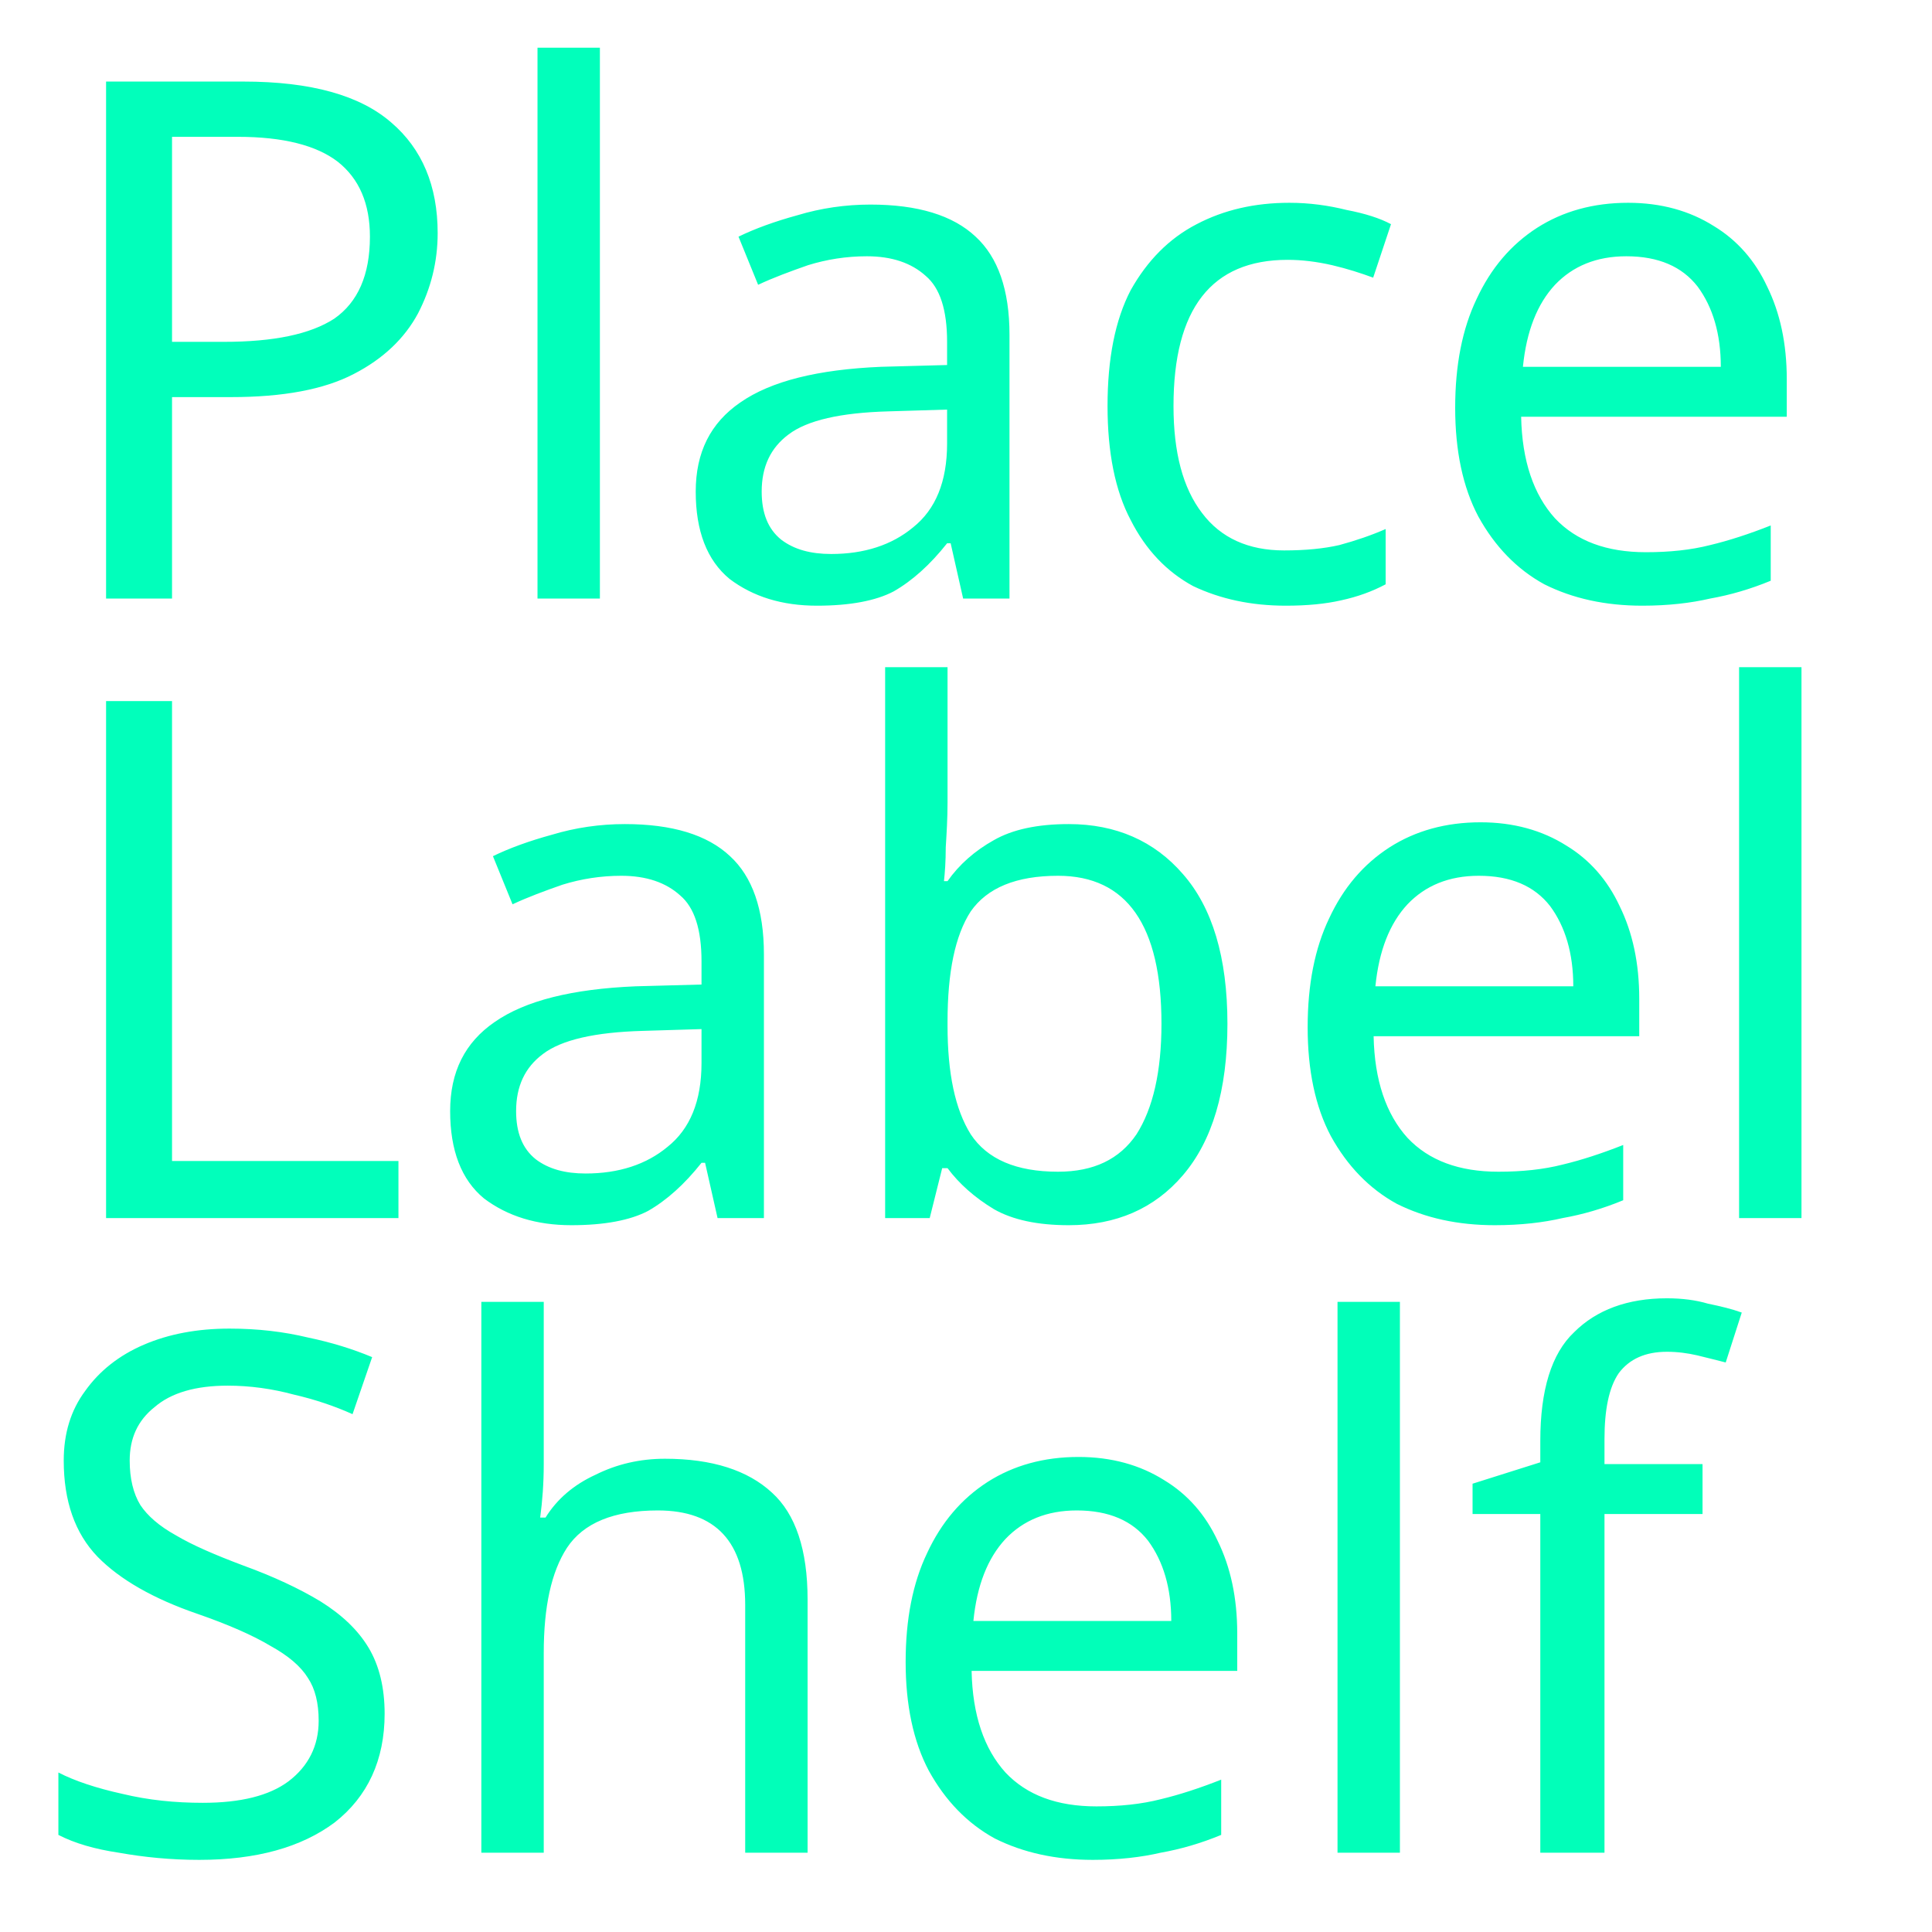
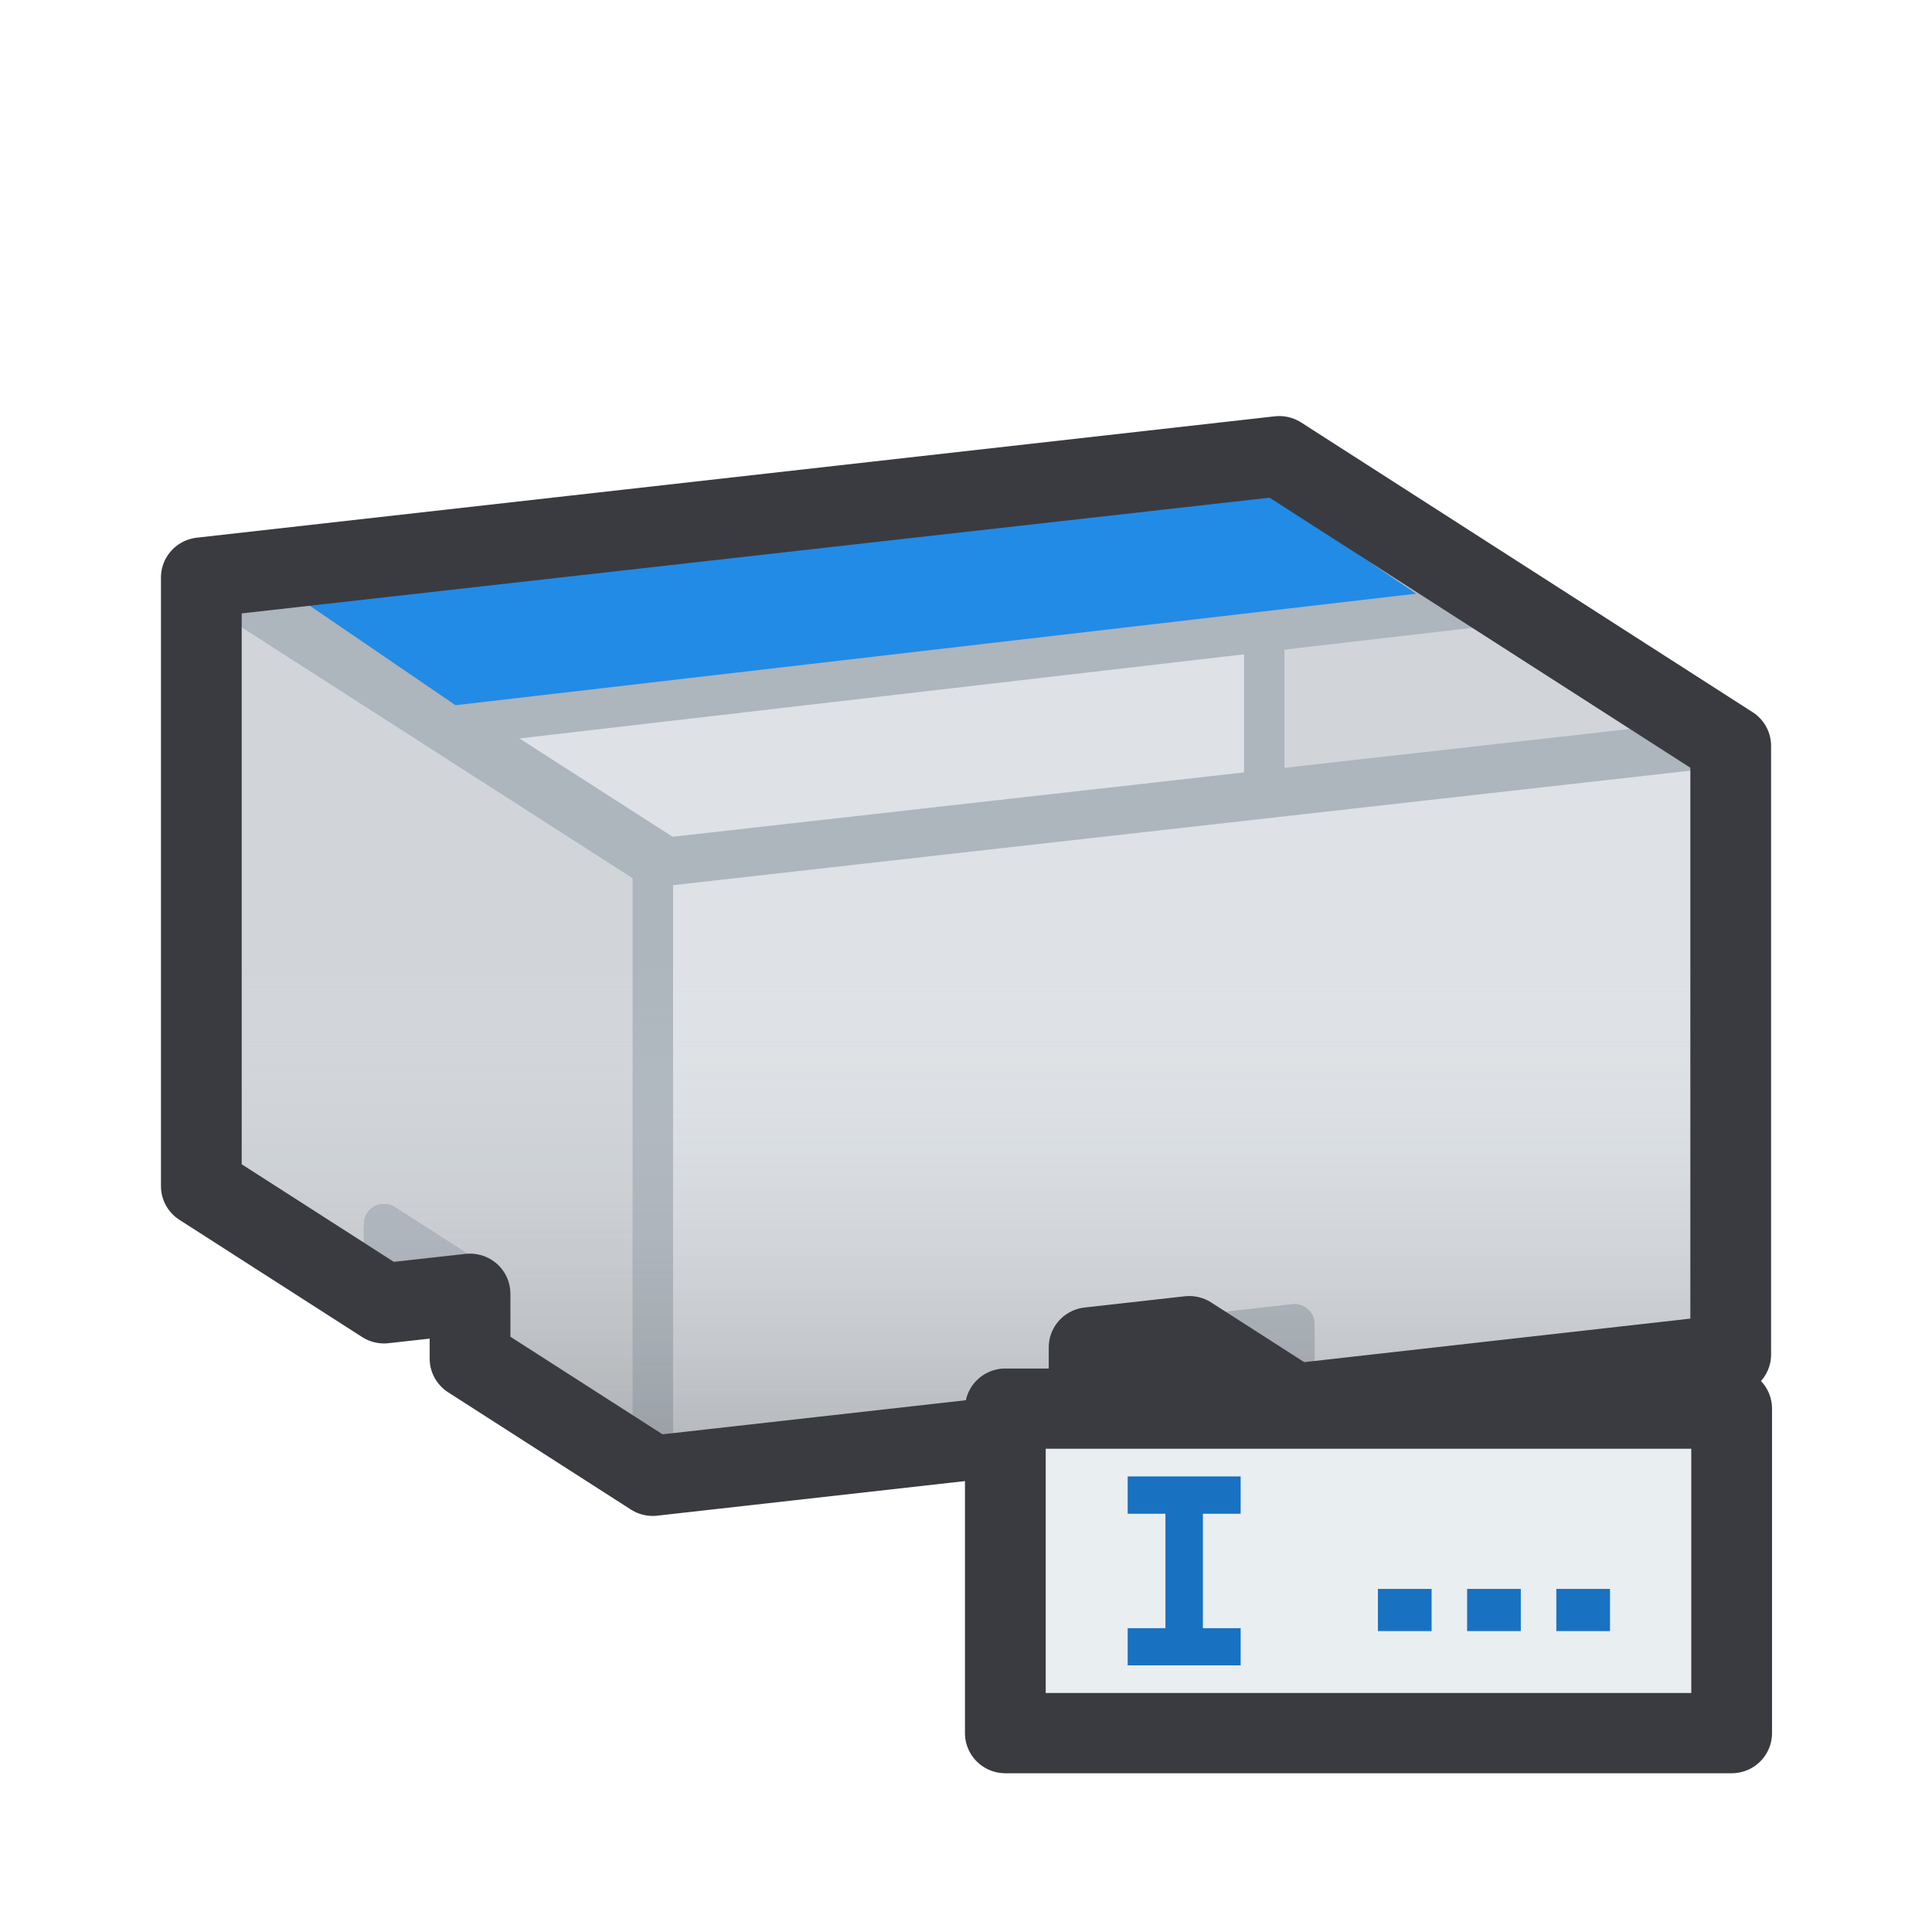
- <svg xmlns="http://www.w3.org/2000/svg" width="64" height="64" viewBox="0 0 16.933 16.933" version="1.1" id="svg1">
-   <defs id="defs1" />
-   <g id="layer1">
-     <text xml:space="preserve" style="font-style:normal;font-variant:normal;font-weight:normal;font-stretch:normal;font-size:6.35px;font-family:sans-serif;-inkscape-font-specification:'sans-serif, Normal';font-variant-ligatures:normal;font-variant-caps:normal;font-variant-numeric:normal;font-variant-east-asian:normal;text-align:start;writing-mode:lr-tb;direction:ltr;text-anchor:start;fill:#01ffbb;fill-opacity:1;stroke-width:0.265" x="0.322" y="5.244" id="text2">
-       <tspan id="tspan2" style="font-style:normal;font-variant:normal;font-weight:normal;font-stretch:normal;font-size:6.35px;font-family:sans-serif;-inkscape-font-specification:'sans-serif, Normal';font-variant-ligatures:normal;font-variant-caps:normal;font-variant-numeric:normal;font-variant-east-asian:normal;fill:#01ffbb;fill-opacity:1;stroke-width:0.265" x="0.322" y="5.244">Place</tspan>
-     </text>
-     <text xml:space="preserve" style="font-style:normal;font-variant:normal;font-weight:normal;font-stretch:normal;font-size:6.35px;font-family:sans-serif;-inkscape-font-specification:'sans-serif, Normal';font-variant-ligatures:normal;font-variant-caps:normal;font-variant-numeric:normal;font-variant-east-asian:normal;text-align:start;writing-mode:lr-tb;direction:ltr;text-anchor:start;fill:#01ffbb;fill-opacity:1;stroke-width:0.265" x="0.322" y="10.673" id="text3">
-       <tspan style="font-style:normal;font-variant:normal;font-weight:normal;font-stretch:normal;font-size:6.35px;font-family:sans-serif;-inkscape-font-specification:'sans-serif, Normal';font-variant-ligatures:normal;font-variant-caps:normal;font-variant-numeric:normal;font-variant-east-asian:normal;fill:#01ffbb;fill-opacity:1;stroke-width:0.265" x="0.322" y="10.673" id="tspan4">Label</tspan>
-     </text>
-     <text xml:space="preserve" style="font-style:normal;font-variant:normal;font-weight:normal;font-stretch:normal;font-size:6.35px;font-family:sans-serif;-inkscape-font-specification:'sans-serif, Normal';font-variant-ligatures:normal;font-variant-caps:normal;font-variant-numeric:normal;font-variant-east-asian:normal;text-align:start;writing-mode:lr-tb;direction:ltr;text-anchor:start;fill:#01ffb9;fill-opacity:1;stroke-width:0.265" x="0.184" y="16.239" id="text5">
-       <tspan id="tspan5" style="font-style:normal;font-variant:normal;font-weight:normal;font-stretch:normal;font-size:6.35px;font-family:sans-serif;-inkscape-font-specification:'sans-serif, Normal';font-variant-ligatures:normal;font-variant-caps:normal;font-variant-numeric:normal;font-variant-east-asian:normal;fill:#01ffb9;fill-opacity:1;stroke-width:0.265" x="0.184" y="16.239">Shelf</tspan>
-     </text>
+ <svg xmlns="http://www.w3.org/2000/svg" xmlns:xlink="http://www.w3.org/1999/xlink" width="24" height="24" viewBox="0 0 24 24" version="1.1" id="svg1" xml:space="preserve">
+   <defs id="defs1">
+     <linearGradient id="linearGradient75">
+       <stop style="stop-color:#3a3b40;stop-opacity:0.75;" offset="0" id="stop75" />
+       <stop style="stop-color:#e9eef1;stop-opacity:0;" offset="0.5" id="stop76" />
+     </linearGradient>
+     <linearGradient xlink:href="#linearGradient75" id="linearGradient99" gradientUnits="userSpaceOnUse" x1="69.805" y1="-81.401" x2="69.805" y2="-202.307" />
+   </defs>
+   <g id="layer2" style="opacity:1;stroke-width:1.096" transform="matrix(0.9099488,0,0,0.9151602,1.323927,1.269753)">
+     <g id="g92" transform="matrix(0.1829105,0,0,0.1807475,-1.035435,37.37872)" style="display:inline;stroke-width:6.027">
+       <path d="m 93.183,-180.22 -80.454,9.115 33.699,21.758 80.454,-9.113 z m -1.114,0.736 32.093,20.723 -76.62,8.68 -32.093,-20.723 z" style="fill:#dee2e6;fill-rule:evenodd;stroke:#adb5bd;stroke-width:3.013;stroke-linecap:round;stroke-linejoin:round;stroke-dasharray:none" id="path91" />
+       <path d="m 92.069,-179.483 -76.62,8.68 32.093,20.723 44.527,-5.045 z" style="fill:#dee2e6;fill-rule:evenodd;stroke:#adb5bd;stroke-width:3.013;stroke-linecap:round;stroke-linejoin:round;stroke-dasharray:none" id="path89" />
+       <path d="m 92.069,-179.483 v 24.358 l 32.093,-3.635 z" style="fill:#d1d5d9;fill-rule:evenodd;stroke:#adb5bd;stroke-width:3.013;stroke-linecap:round;stroke-linejoin:round;stroke-dasharray:none" id="path90" />
+       <path d="m 126.881,-158.46 -80.454,9.113 v 39.743 5.961 l 32.565,-3.688 v -5.963 l 15.323,-1.735 v 5.961 l 32.565,-3.688 v -5.963 z" style="fill:#dee2e6;fill-rule:evenodd;stroke:#adb5bd;stroke-width:3.013;stroke-linecap:round;stroke-linejoin:round;stroke-dasharray:none" id="path86" />
+       <path d="m 12.729,-171.105 v 39.741 5.963 l 13.64,8.806 v -5.961 l 6.42,4.145 v 0.002 5.959 l 13.638,8.808 v -5.961 -39.743 z" style="fill:#d1d5d9;fill-rule:evenodd;stroke:#adb5bd;stroke-width:3.013;stroke-linecap:round;stroke-linejoin:round;stroke-dasharray:none" id="path92" />
+       <path d="m 94.316,-109.068 v -5.961 l -7.854,0.89 z" style="fill:#d1d5d9;fill-rule:evenodd;stroke:#adb5bd;stroke-width:3.013;stroke-linecap:round;stroke-linejoin:round;stroke-dasharray:none" id="path87" />
+       <path d="m 32.789,-117.321 v -1.091 l -6.42,-4.145 v 5.961 z" style="fill:#dee2e6;fill-rule:evenodd;stroke:#adb5bd;stroke-width:3.013;stroke-linecap:round;stroke-linejoin:round;stroke-dasharray:none" id="path88" />
+       <path style="font-variation-settings:normal;opacity:1;vector-effect:none;fill:#228be6;fill-opacity:1;stroke:#adb5bd;stroke-width:0.548;stroke-linecap:round;stroke-linejoin:round;stroke-miterlimit:4;stroke-dasharray:none;stroke-dashoffset:0;stroke-opacity:1;-inkscape-stroke:none" d="M 4.694,8.469 2.007,6.645 15.805,4.938 18.643,6.859 Z" id="path144" transform="matrix(5.467154,0,0,5.53258,5.660885,-206.8008)" />
+       <path id="path93" style="font-variation-settings:normal;opacity:1;vector-effect:none;fill:url(#linearGradient99);fill-opacity:1;fill-rule:evenodd;stroke:#3a3b40;stroke-width:6.027;stroke-linecap:round;stroke-linejoin:round;stroke-miterlimit:4;stroke-dasharray:none;stroke-dashoffset:0;stroke-opacity:1;-inkscape-stroke:none;stop-color:#000000;stop-opacity:1" d="m 93.188,-180.217 -80.455,9.114 v 39.742 5.961 l 13.636,8.801 6.419,-0.718 v 4.869 l 13.636,8.802 32.57,-3.683 v -5.961 l 7.476,-0.843 7.85,5.067 32.56,-3.693 v -5.961 -39.742 z" />
+       <rect style="font-variation-settings:normal;opacity:1;fill:#e9eef1;fill-opacity:1;stroke:#3a3b40;stroke-width:6.027;stroke-linecap:round;stroke-linejoin:round;stroke-miterlimit:4;stroke-dasharray:none;stroke-dashoffset:0;stroke-opacity:1" id="rect145" width="54.209" height="24.369" x="72.741" y="-108.69" />
+       <path id="path147" style="fill:#1971c2;stroke:none;stroke-width:6.027;stroke-linecap:square;stroke-linejoin:round" d="m 81.871,-103.599 v 2.803 h 1.393 1.425 v 8.594 H 83.263 81.871 v 2.792 h 1.393 5.647 1.393 v -2.792 H 88.91 87.485 v -8.594 h 1.425 1.393 v -2.803 H 88.91 83.263 Z" />
+       <rect style="font-variation-settings:normal;opacity:1;fill:#1971c2;fill-opacity:1;stroke:none;stroke-width:3.013;stroke-linecap:square;stroke-linejoin:round;stroke-miterlimit:4;stroke-dasharray:none;stroke-dashoffset:0;stroke-opacity:1" id="rect152" width="4.006" height="3.167" x="100.549" y="-95.151" />
+       <rect style="font-variation-settings:normal;opacity:1;fill:#1971c2;fill-opacity:1;stroke:none;stroke-width:3.013;stroke-linecap:square;stroke-linejoin:round;stroke-miterlimit:4;stroke-dasharray:none;stroke-dashoffset:0;stroke-opacity:1" id="rect153" width="4.006" height="3.167" x="107.207" y="-95.151" />
+       <rect style="font-variation-settings:normal;opacity:1;fill:#1971c2;fill-opacity:1;stroke:none;stroke-width:3.013;stroke-linecap:square;stroke-linejoin:round;stroke-miterlimit:4;stroke-dasharray:none;stroke-dashoffset:0;stroke-opacity:1" id="rect154" width="4.006" height="3.167" x="113.865" y="-95.151" />
+     </g>
  </g>
</svg>
